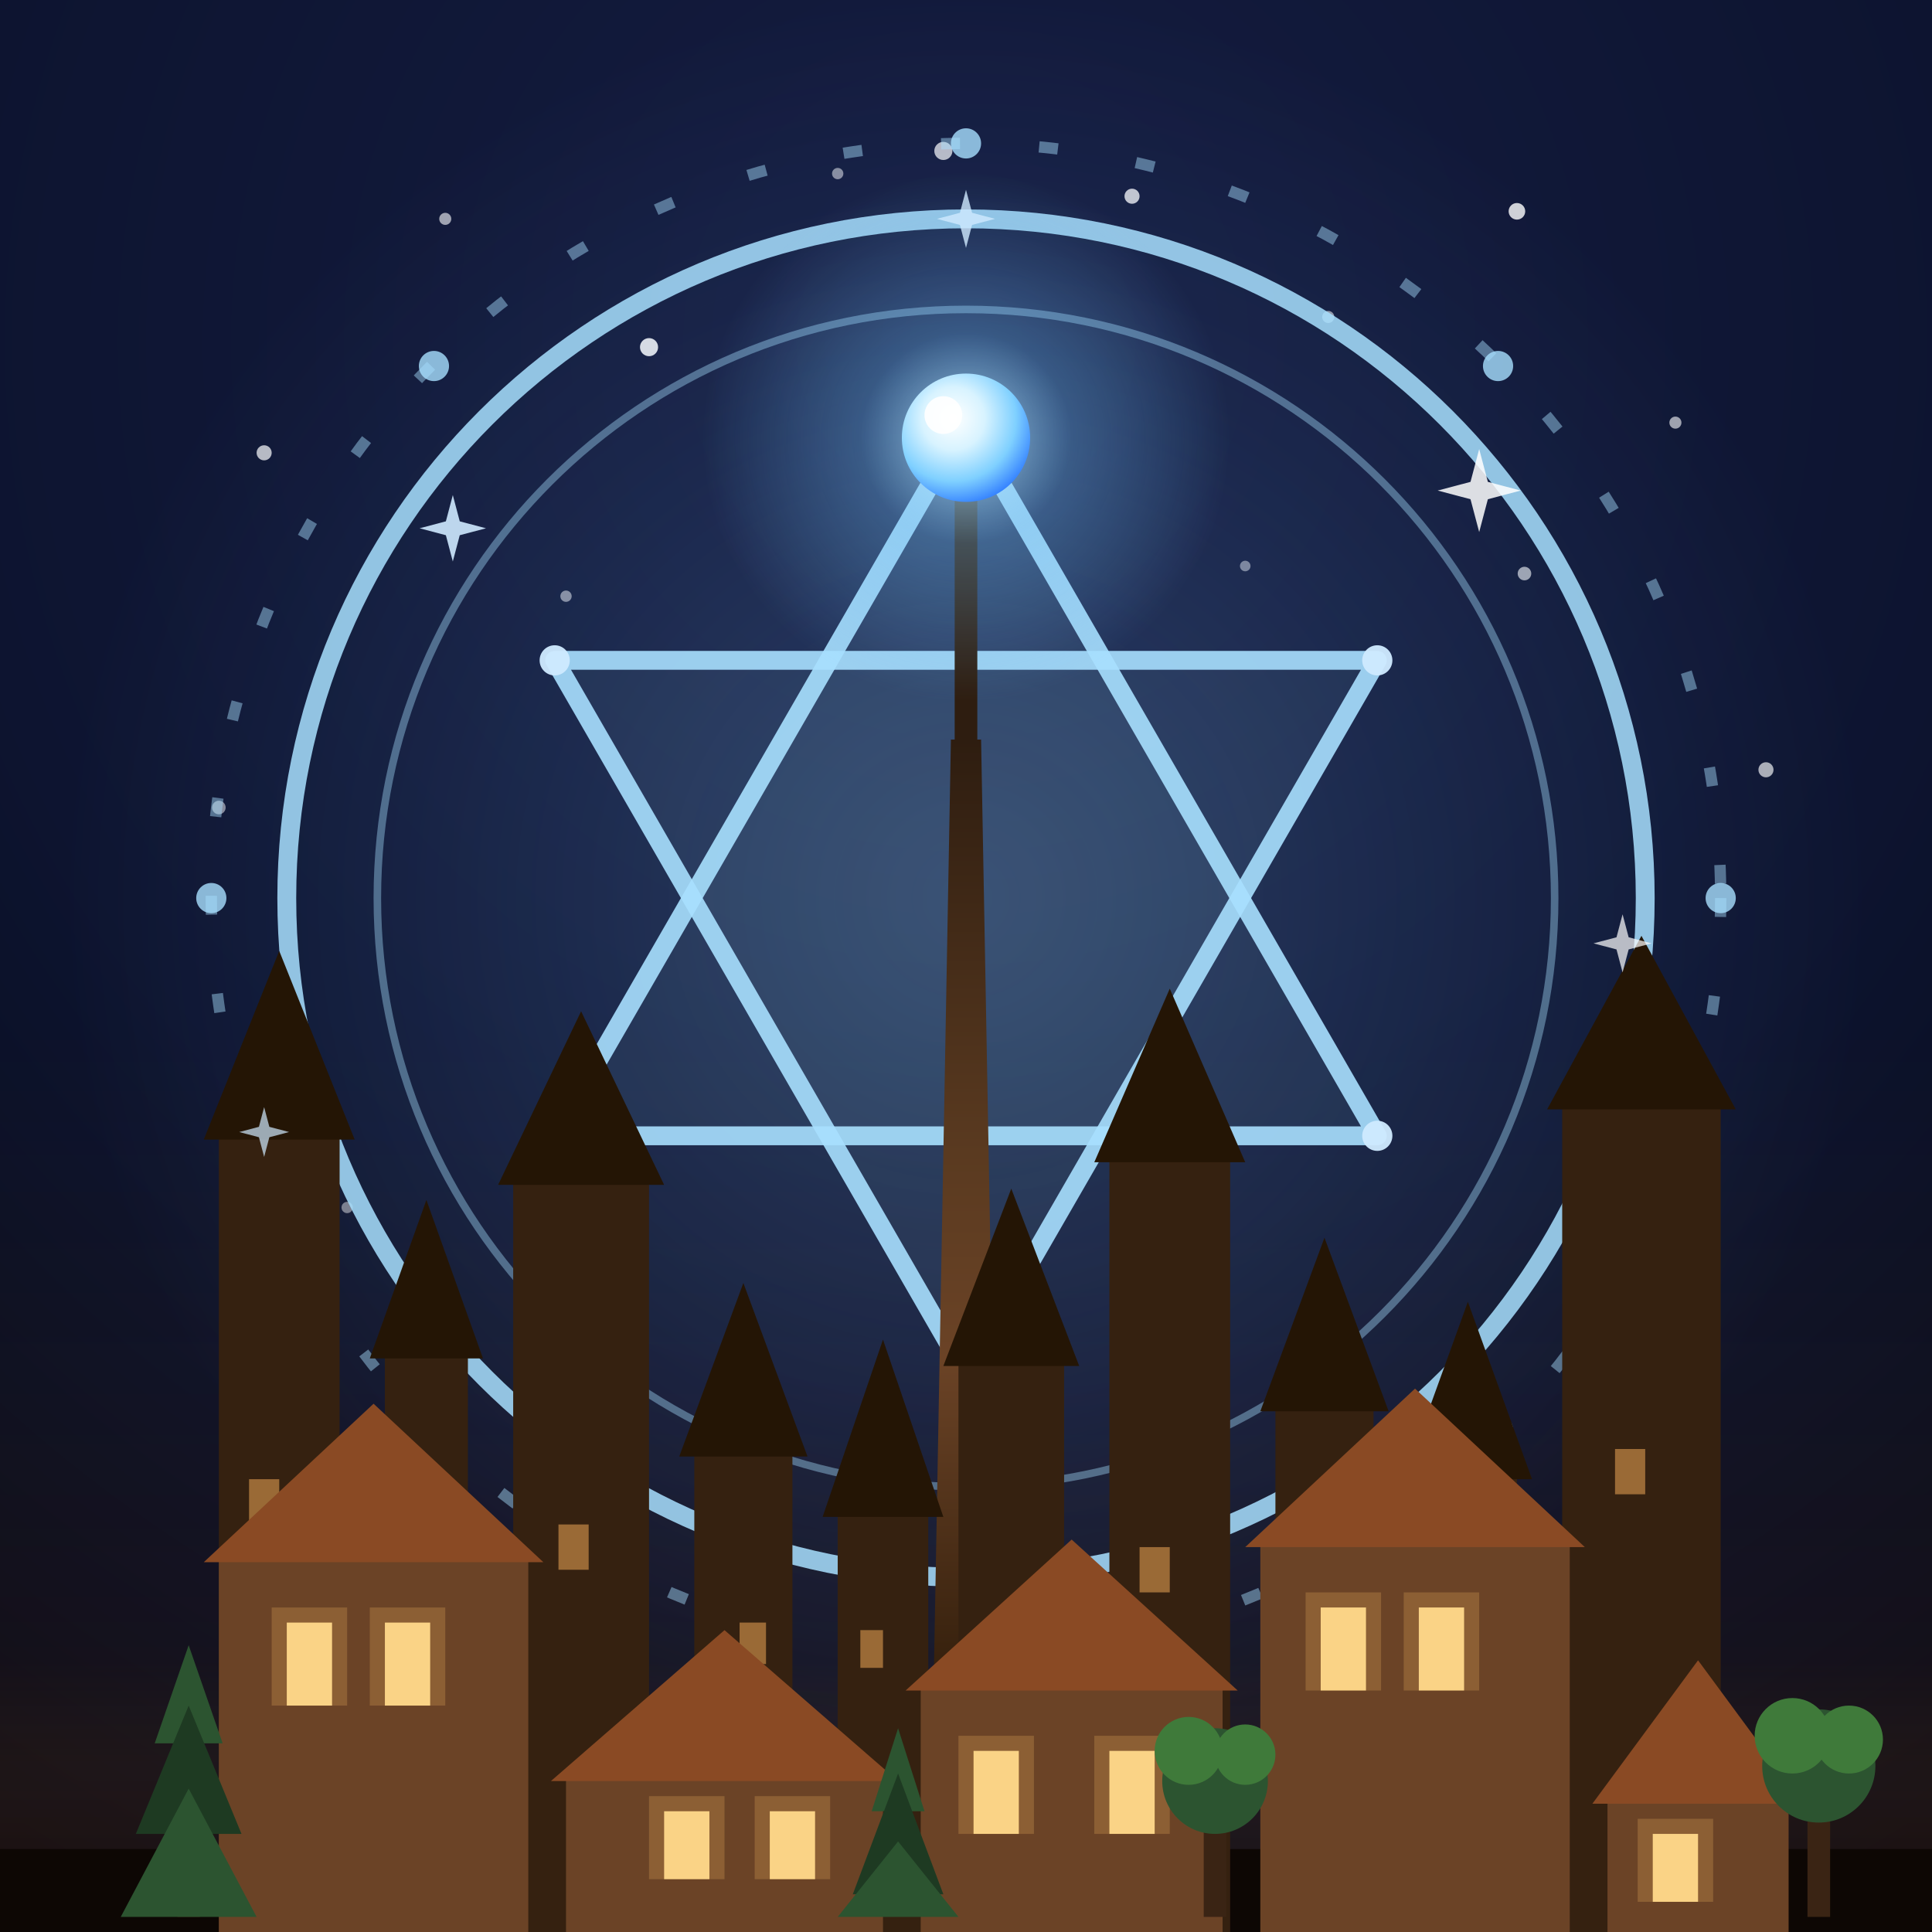
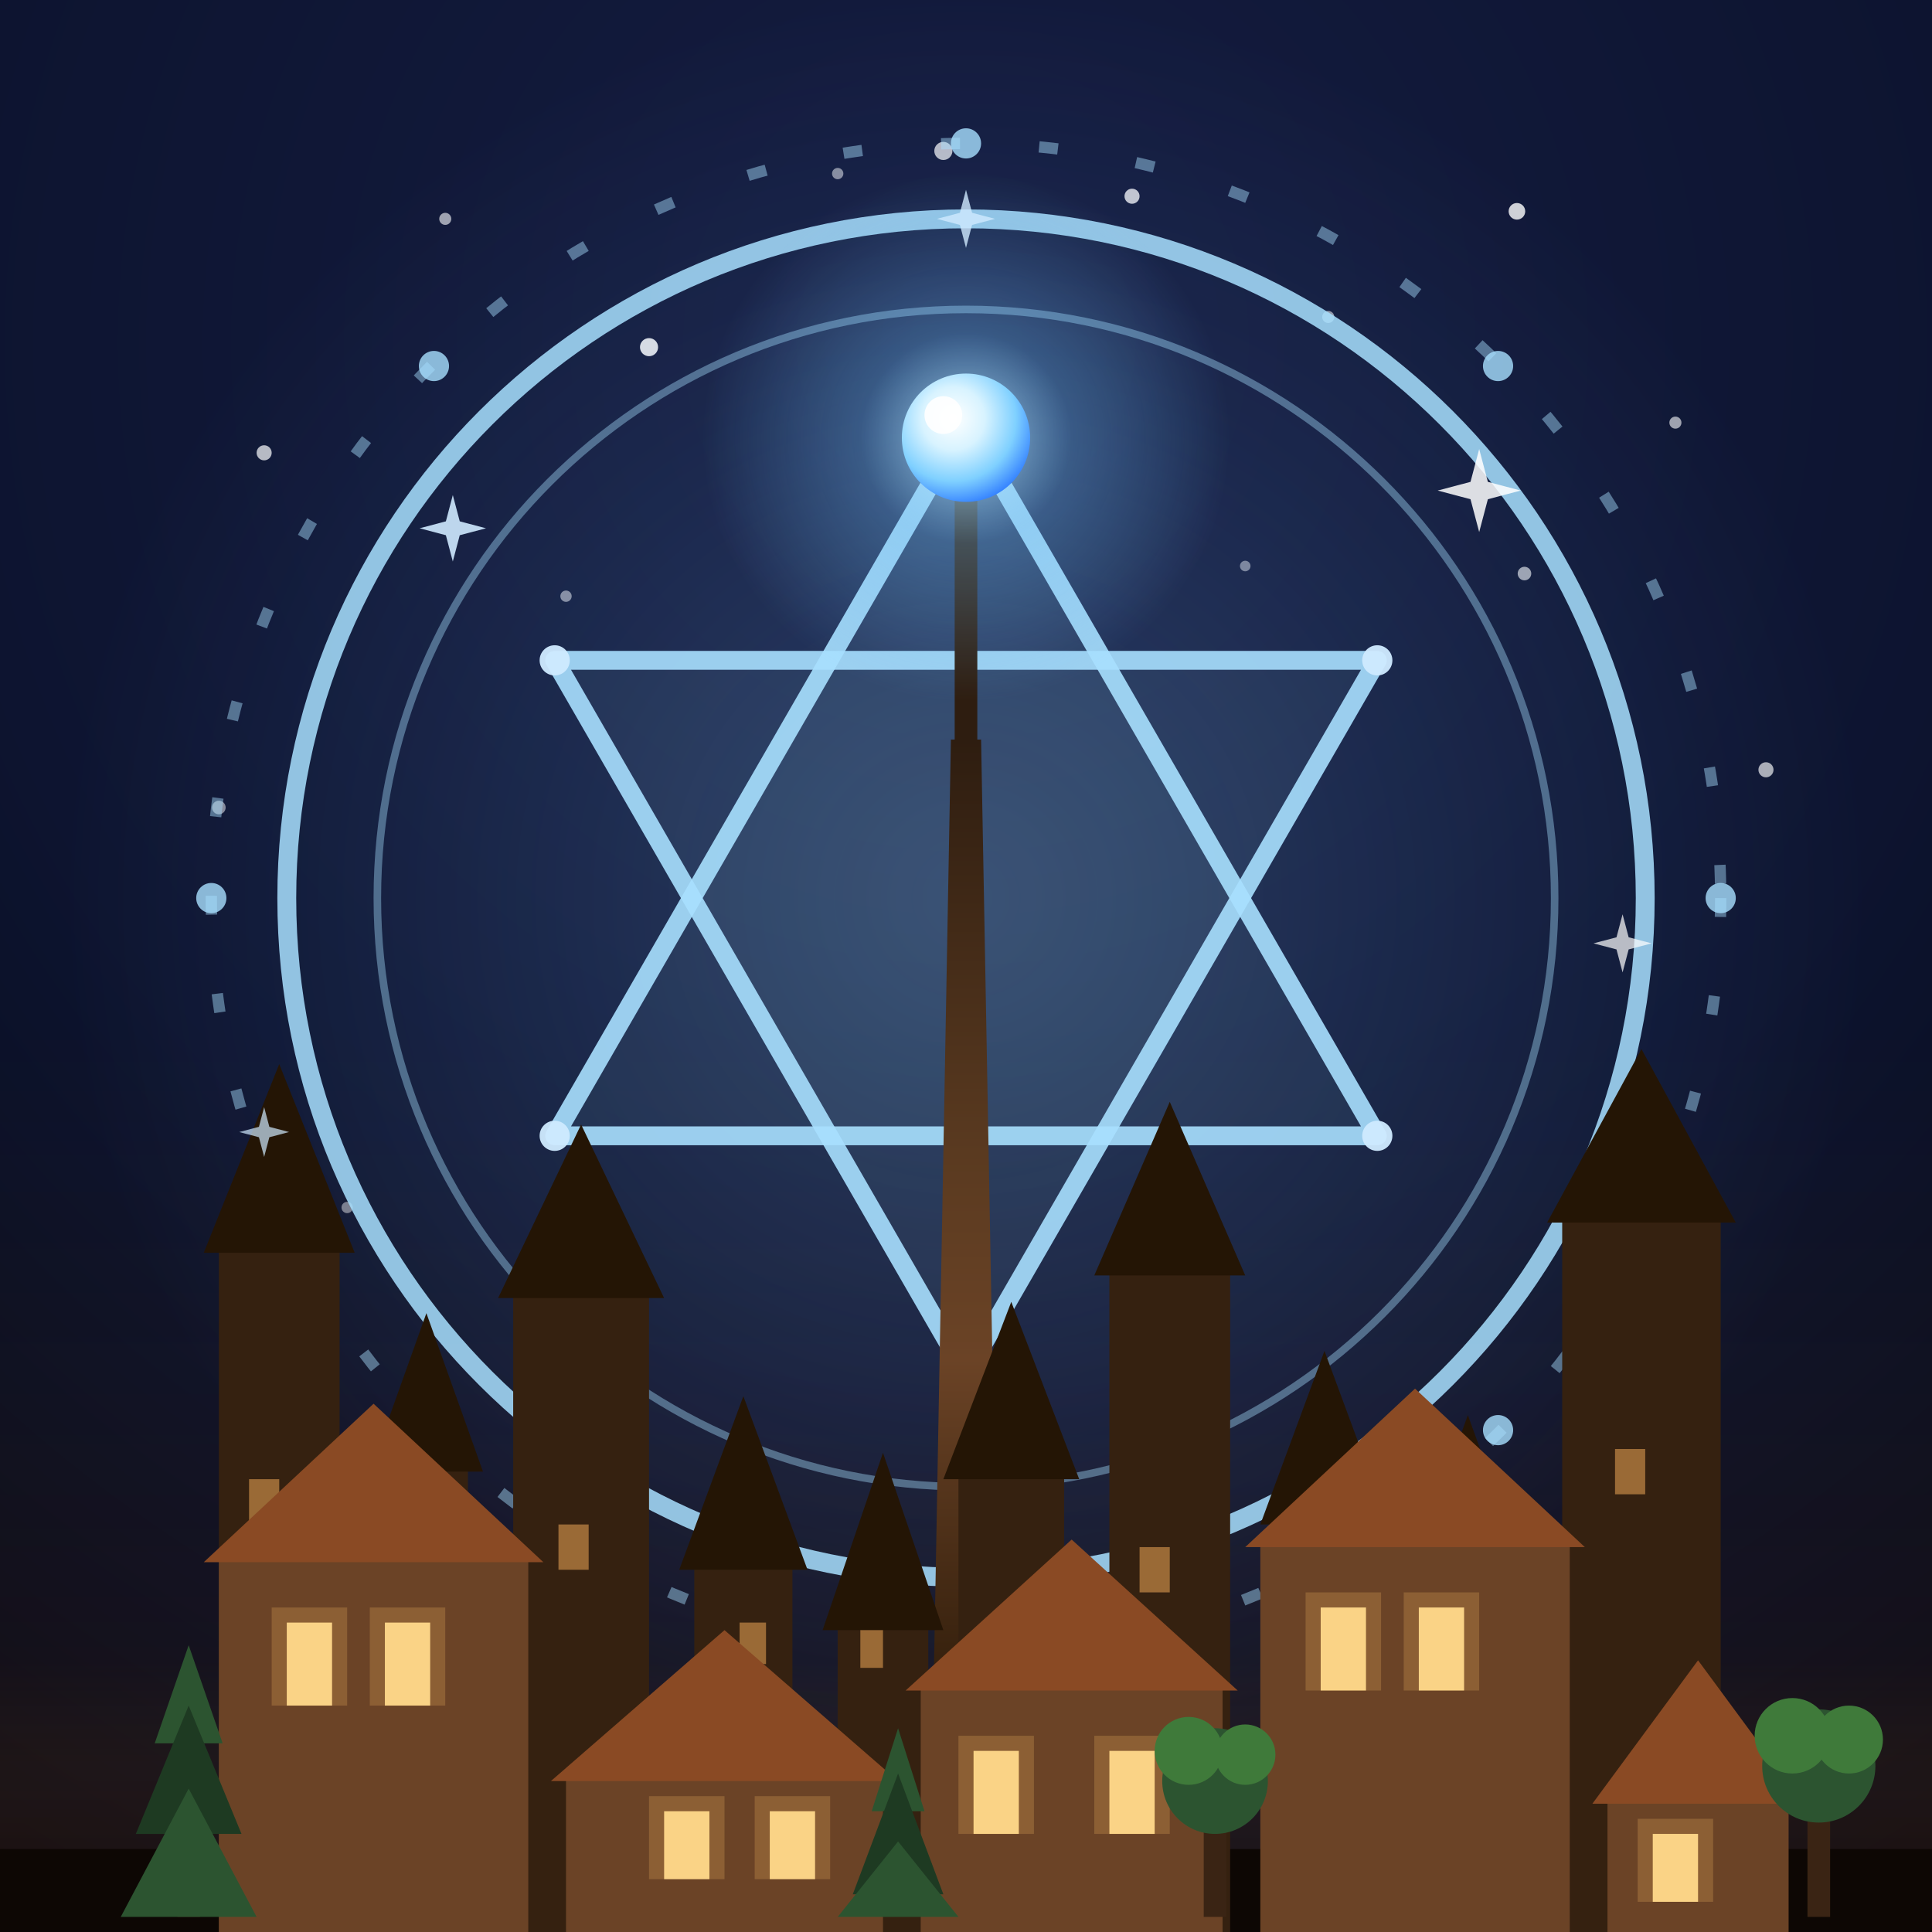
<svg xmlns="http://www.w3.org/2000/svg" viewBox="0 0 512 512">
  <defs>
    <radialGradient id="sky" cx="50%" cy="18%" r="95%">
      <stop offset="0%" stop-color="#151d42" />
      <stop offset="55%" stop-color="#0d1430" />
      <stop offset="100%" stop-color="#05070f" />
    </radialGradient>
    <radialGradient id="magicGlow" cx="50%" cy="50%" r="50%">
      <stop offset="0%" stop-color="#8cc8ff" stop-opacity="0.22" />
      <stop offset="60%" stop-color="#78b9ff" stop-opacity="0.08" />
      <stop offset="100%" stop-color="#78b9ff" stop-opacity="0" />
    </radialGradient>
    <radialGradient id="orbGlow" cx="50%" cy="50%" r="50%">
      <stop offset="0%" stop-color="#c8f0ff" stop-opacity="0.85" />
      <stop offset="40%" stop-color="#78c8ff" stop-opacity="0.30" />
      <stop offset="100%" stop-color="#78c8ff" stop-opacity="0" />
    </radialGradient>
    <radialGradient id="orbCore" cx="40%" cy="35%" r="70%">
      <stop offset="0%" stop-color="#ffffff" />
      <stop offset="35%" stop-color="#d8f3ff" />
      <stop offset="70%" stop-color="#7fd0ff" />
      <stop offset="100%" stop-color="#2e7bff" />
    </radialGradient>
    <linearGradient id="wandWood" x1="0" y1="0" x2="0" y2="1">
      <stop offset="0%" stop-color="#2e1d10" />
      <stop offset="40%" stop-color="#5a3a20" />
      <stop offset="60%" stop-color="#6b4326" />
      <stop offset="100%" stop-color="#241505" />
    </linearGradient>
    <path id="spark" d="M0,-11 L2.3,-2.3 L11,0 L2.3,2.3 L0,11 L-2.3,2.3 L-11,0 L-2.3,-2.3 Z" />
    <linearGradient id="groundGlow" x1="0" y1="0" x2="0" y2="1">
      <stop offset="0%" stop-color="#ff8a3c" stop-opacity="0" />
      <stop offset="70%" stop-color="#ff8a3c" stop-opacity="0.05" />
      <stop offset="100%" stop-color="#2a1608" stop-opacity="0.28" />
    </linearGradient>
  </defs>
  <rect width="512" height="512" fill="url(#sky)" />
  <circle cx="70" cy="120" r="2" fill="#fff" opacity="0.7" />
  <circle cx="118" cy="58" r="1.6" fill="#fff" opacity="0.6" />
  <circle cx="172" cy="92" r="2.4" fill="#fff" opacity="0.85" />
  <circle cx="222" cy="46" r="1.5" fill="#fff" opacity="0.5" />
  <circle cx="300" cy="52" r="2" fill="#fff" opacity="0.75" />
  <circle cx="352" cy="84" r="1.6" fill="#fff" opacity="0.55" />
  <circle cx="402" cy="56" r="2.2" fill="#fff" opacity="0.8" />
  <circle cx="444" cy="112" r="1.6" fill="#fff" opacity="0.6" />
  <circle cx="58" cy="214" r="1.8" fill="#fff" opacity="0.5" />
  <circle cx="468" cy="204" r="2" fill="#fff" opacity="0.65" />
  <circle cx="330" cy="150" r="1.4" fill="#fff" opacity="0.45" />
  <circle cx="150" cy="158" r="1.5" fill="#fff" opacity="0.5" />
  <circle cx="404" cy="152" r="1.8" fill="#fff" opacity="0.6" />
  <circle cx="92" cy="320" r="1.5" fill="#fff" opacity="0.45" />
  <circle cx="440" cy="300" r="1.6" fill="#fff" opacity="0.5" />
  <circle cx="250" cy="40" r="2.4" fill="#fff" opacity="0.7" />
  <rect x="0" y="270" width="512" height="242" fill="url(#groundGlow)" />
  <circle cx="256" cy="238" r="240" fill="url(#magicGlow)" />
  <circle cx="256" cy="238" r="180" fill="none" stroke="#a8e0ff" stroke-width="5" opacity="0.85" />
  <circle cx="256" cy="238" r="200" fill="none" stroke="#a8e0ff" stroke-width="3" stroke-dasharray="5 21" opacity="0.45" />
  <circle cx="256" cy="238" r="156" fill="none" stroke="#a8e0ff" stroke-width="2" opacity="0.4" />
  <polygon points="256,112 365,301 147,301" fill="#a8e0ff" fill-opacity="0.07" stroke="#a8e0ff" stroke-width="5" stroke-linejoin="round" opacity="0.9" />
  <polygon points="256,364 365,175 147,175" fill="#a8e0ff" fill-opacity="0.07" stroke="#a8e0ff" stroke-width="5" stroke-linejoin="round" opacity="0.9" />
  <circle cx="256" cy="112" r="4" fill="#cfeaff" opacity="0.95" />
  <circle cx="365" cy="301" r="4" fill="#cfeaff" opacity="0.95" />
  <circle cx="147" cy="301" r="4" fill="#cfeaff" opacity="0.95" />
  <circle cx="256" cy="364" r="4" fill="#cfeaff" opacity="0.95" />
  <circle cx="365" cy="175" r="4" fill="#cfeaff" opacity="0.95" />
  <circle cx="147" cy="175" r="4" fill="#cfeaff" opacity="0.95" />
  <circle cx="256" cy="38" r="4" fill="#a8e0ff" opacity="0.8" />
  <circle cx="256" cy="438" r="4" fill="#a8e0ff" opacity="0.8" />
  <circle cx="56" cy="238" r="4" fill="#a8e0ff" opacity="0.8" />
  <circle cx="456" cy="238" r="4" fill="#a8e0ff" opacity="0.8" />
  <circle cx="115" cy="97" r="4" fill="#a8e0ff" opacity="0.8" />
  <circle cx="397" cy="97" r="4" fill="#a8e0ff" opacity="0.8" />
  <circle cx="115" cy="379" r="4" fill="#a8e0ff" opacity="0.8" />
  <circle cx="397" cy="379" r="4" fill="#a8e0ff" opacity="0.8" />
  <polygon points="247,470 265,470 260,196 252,196" fill="url(#wandWood)" />
  <rect x="253" y="130" width="6" height="67" fill="#2e1d10" />
  <circle cx="256" cy="116" r="70" fill="url(#orbGlow)" />
  <circle cx="256" cy="116" r="17" fill="url(#orbCore)" />
  <circle cx="250" cy="110" r="5" fill="#fff" opacity="0.9" />
  <rect x="0" y="490" width="512" height="22" fill="#0d0704" />
  <g fill="#352110">
-     <rect x="58" y="300" width="32" height="212" />
-     <rect x="102" y="358" width="22" height="154" />
-     <rect x="136" y="312" width="36" height="200" />
-     <rect x="184" y="384" width="26" height="128" />
-     <rect x="222" y="400" width="24" height="112" />
-     <rect x="254" y="360" width="28" height="152" />
-     <rect x="294" y="306" width="32" height="206" />
-     <rect x="338" y="372" width="26" height="140" />
-     <rect x="376" y="390" width="26" height="122" />
-     <rect x="414" y="292" width="42" height="220" />
+     <rect x="58" y="330" width="32" height="182" />
+     <rect x="102" y="388" width="22" height="124" />
+     <rect x="136" y="342" width="36" height="170" />
+     <rect x="184" y="414" width="26" height="98" />
+     <rect x="222" y="430" width="24" height="82" />
+     <rect x="254" y="390" width="28" height="122" />
+     <rect x="294" y="336" width="32" height="176" />
+     <rect x="338" y="402" width="26" height="110" />
+     <rect x="376" y="420" width="26" height="92" />
+     <rect x="414" y="322" width="42" height="190" />
  </g>
  <g fill="#241505">
-     <polygon points="54,302 74,252 94,302" />
-     <polygon points="98,360 113,318 128,360" />
-     <polygon points="132,314 154,268 176,314" />
-     <polygon points="180,386 197,340 214,386" />
-     <polygon points="218,402 234,355 250,402" />
-     <polygon points="250,362 268,315 286,362" />
-     <polygon points="290,308 310,262 330,308" />
-     <polygon points="334,374 351,328 368,374" />
-     <polygon points="372,392 389,345 406,392" />
-     <polygon points="410,294 435,248 460,294" />
+     <polygon points="54,332 74,282 94,332" />
+     <polygon points="98,390 113,348 128,390" />
+     <polygon points="132,344 154,298 176,344" />
+     <polygon points="180,416 197,370 214,416" />
+     <polygon points="218,432 234,385 250,432" />
+     <polygon points="250,392 268,345 286,392" />
+     <polygon points="290,338 310,292 330,338" />
+     <polygon points="334,404 351,358 368,404" />
+     <polygon points="372,422 389,375 406,422" />
+     <polygon points="410,324 435,278 460,324" />
  </g>
  <g fill="#ffb35c" opacity="0.5">
    <rect x="66" y="392" width="8" height="12" />
    <rect x="148" y="404" width="8" height="12" />
    <rect x="196" y="430" width="7" height="11" />
    <rect x="228" y="432" width="6" height="10" />
    <rect x="302" y="410" width="8" height="12" />
    <rect x="346" y="420" width="7" height="11" />
    <rect x="382" y="430" width="8" height="12" />
    <rect x="428" y="384" width="8" height="12" />
  </g>
  <g fill="#6b4326">
    <rect x="58" y="412" width="82" height="100" />
    <rect x="150" y="470" width="84" height="42" />
    <rect x="244" y="446" width="80" height="66" />
    <rect x="334" y="408" width="82" height="104" />
    <rect x="426" y="476" width="48" height="36" />
  </g>
  <g fill="#8a4a24">
    <polygon points="54,414 99,372 144,414" />
    <polygon points="146,472 192,432 238,472" />
    <polygon points="240,448 284,408 328,448" />
    <polygon points="330,410 375,368 420,410" />
    <polygon points="422,478 450,440 478,478" />
  </g>
  <g fill="#ffc566" opacity="0.22">
    <rect x="72" y="426" width="20" height="26" />
    <rect x="98" y="426" width="20" height="26" />
    <rect x="172" y="476" width="20" height="22" />
    <rect x="200" y="476" width="20" height="22" />
    <rect x="254" y="460" width="20" height="26" />
    <rect x="290" y="460" width="20" height="26" />
    <rect x="346" y="422" width="20" height="26" />
    <rect x="372" y="422" width="20" height="26" />
    <rect x="434" y="482" width="20" height="22" />
  </g>
  <g fill="#ffd98a" opacity="0.95">
    <rect x="76" y="430" width="12" height="22" />
    <rect x="102" y="430" width="12" height="22" />
    <rect x="176" y="480" width="12" height="18" />
    <rect x="204" y="480" width="12" height="18" />
    <rect x="258" y="464" width="12" height="22" />
    <rect x="294" y="464" width="12" height="22" />
    <rect x="350" y="426" width="12" height="22" />
    <rect x="376" y="426" width="12" height="22" />
    <rect x="438" y="486" width="12" height="18" />
  </g>
  <rect x="47" y="470" width="6" height="38" fill="#3a2414" />
  <polygon points="50,436 41,462 59,462" fill="#2c5430" />
  <polygon points="50,452 36,486 64,486" fill="#1e3a22" />
  <polygon points="50,474 32,508 68,508" fill="#2c5430" />
  <rect x="235" y="478" width="6" height="30" fill="#3a2414" />
  <polygon points="238,458 231,480 245,480" fill="#2c5430" />
  <polygon points="238,470 226,502 250,502" fill="#1e3a22" />
  <polygon points="238,488 222,508 254,508" fill="#2c5430" />
  <rect x="319" y="480" width="6" height="28" fill="#3a2414" />
  <circle cx="322" cy="472" r="14" fill="#2c5430" />
  <circle cx="315" cy="464" r="9" fill="#3f7a3a" />
  <circle cx="330" cy="465" r="8" fill="#3f7a3a" />
  <rect x="479" y="476" width="6" height="32" fill="#3a2414" />
  <circle cx="482" cy="468" r="15" fill="#2c5430" />
  <circle cx="475" cy="460" r="10" fill="#3f7a3a" />
  <circle cx="490" cy="461" r="9" fill="#3f7a3a" />
  <use href="#spark" transform="translate(120,140) scale(0.8)" fill="#cfeaff" opacity="0.9" />
  <use href="#spark" transform="translate(392,130) scale(1)" fill="#ffffff" opacity="0.85" />
  <use href="#spark" transform="translate(70,300)  scale(0.6)" fill="#cfeaff" opacity="0.7" />
  <use href="#spark" transform="translate(430,250) scale(0.7)" fill="#ffffff" opacity="0.7" />
  <use href="#spark" transform="translate(256,58)  scale(0.7)" fill="#cfeaff" opacity="0.8" />
</svg>
